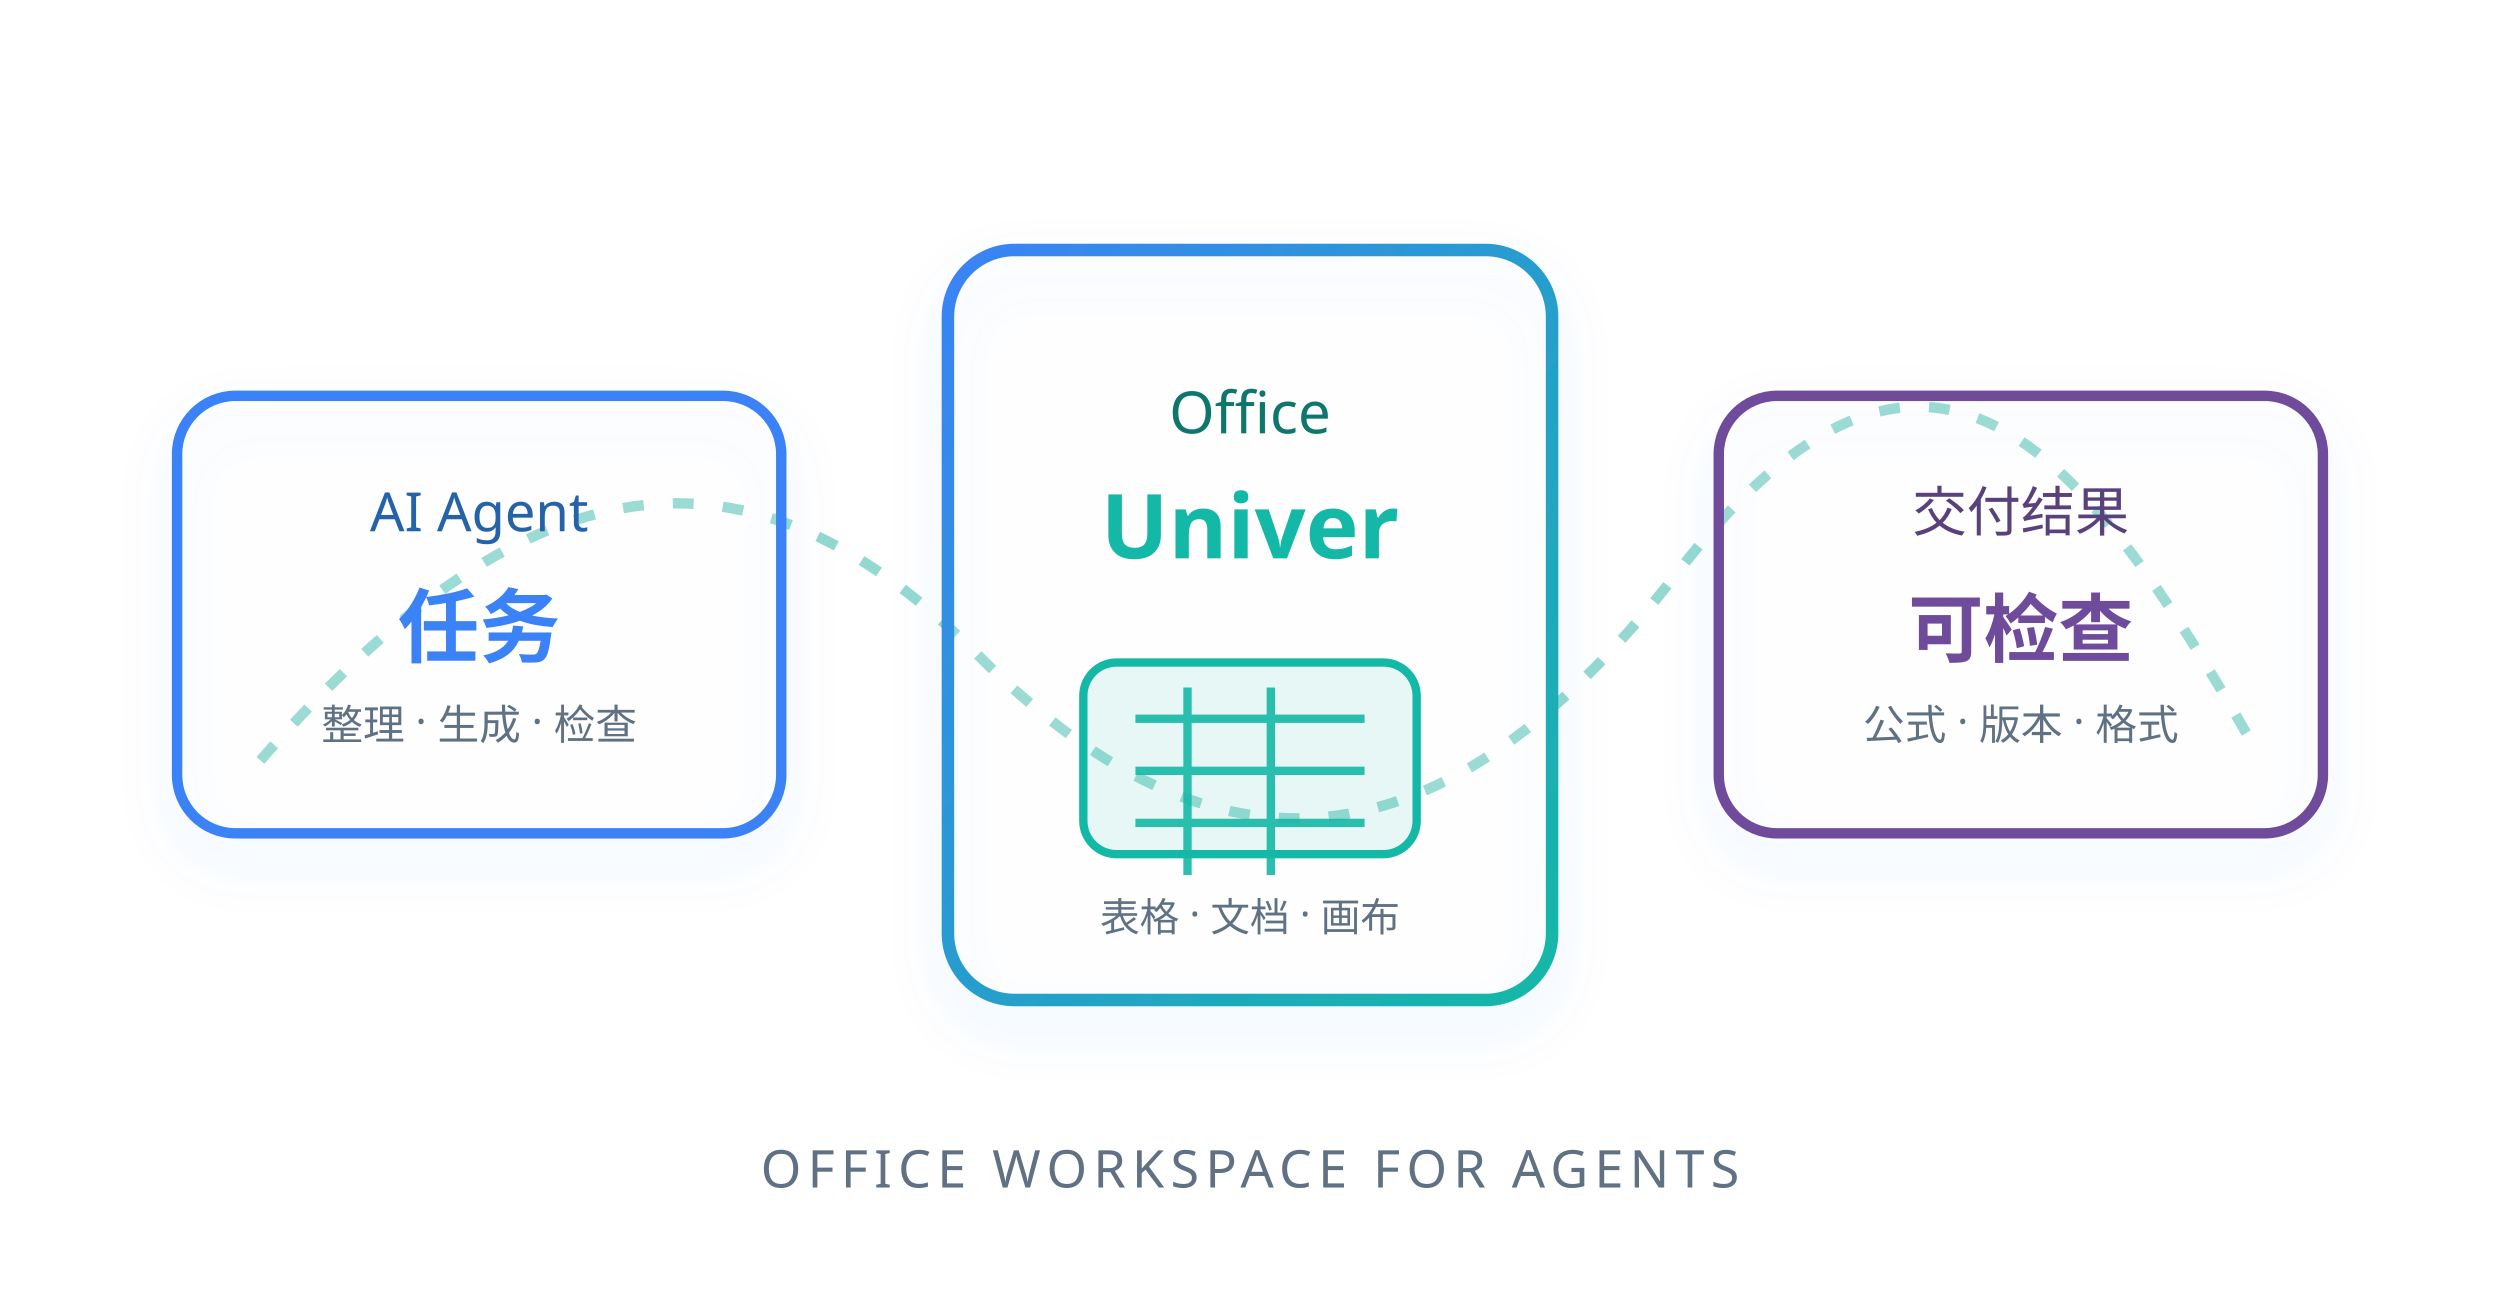
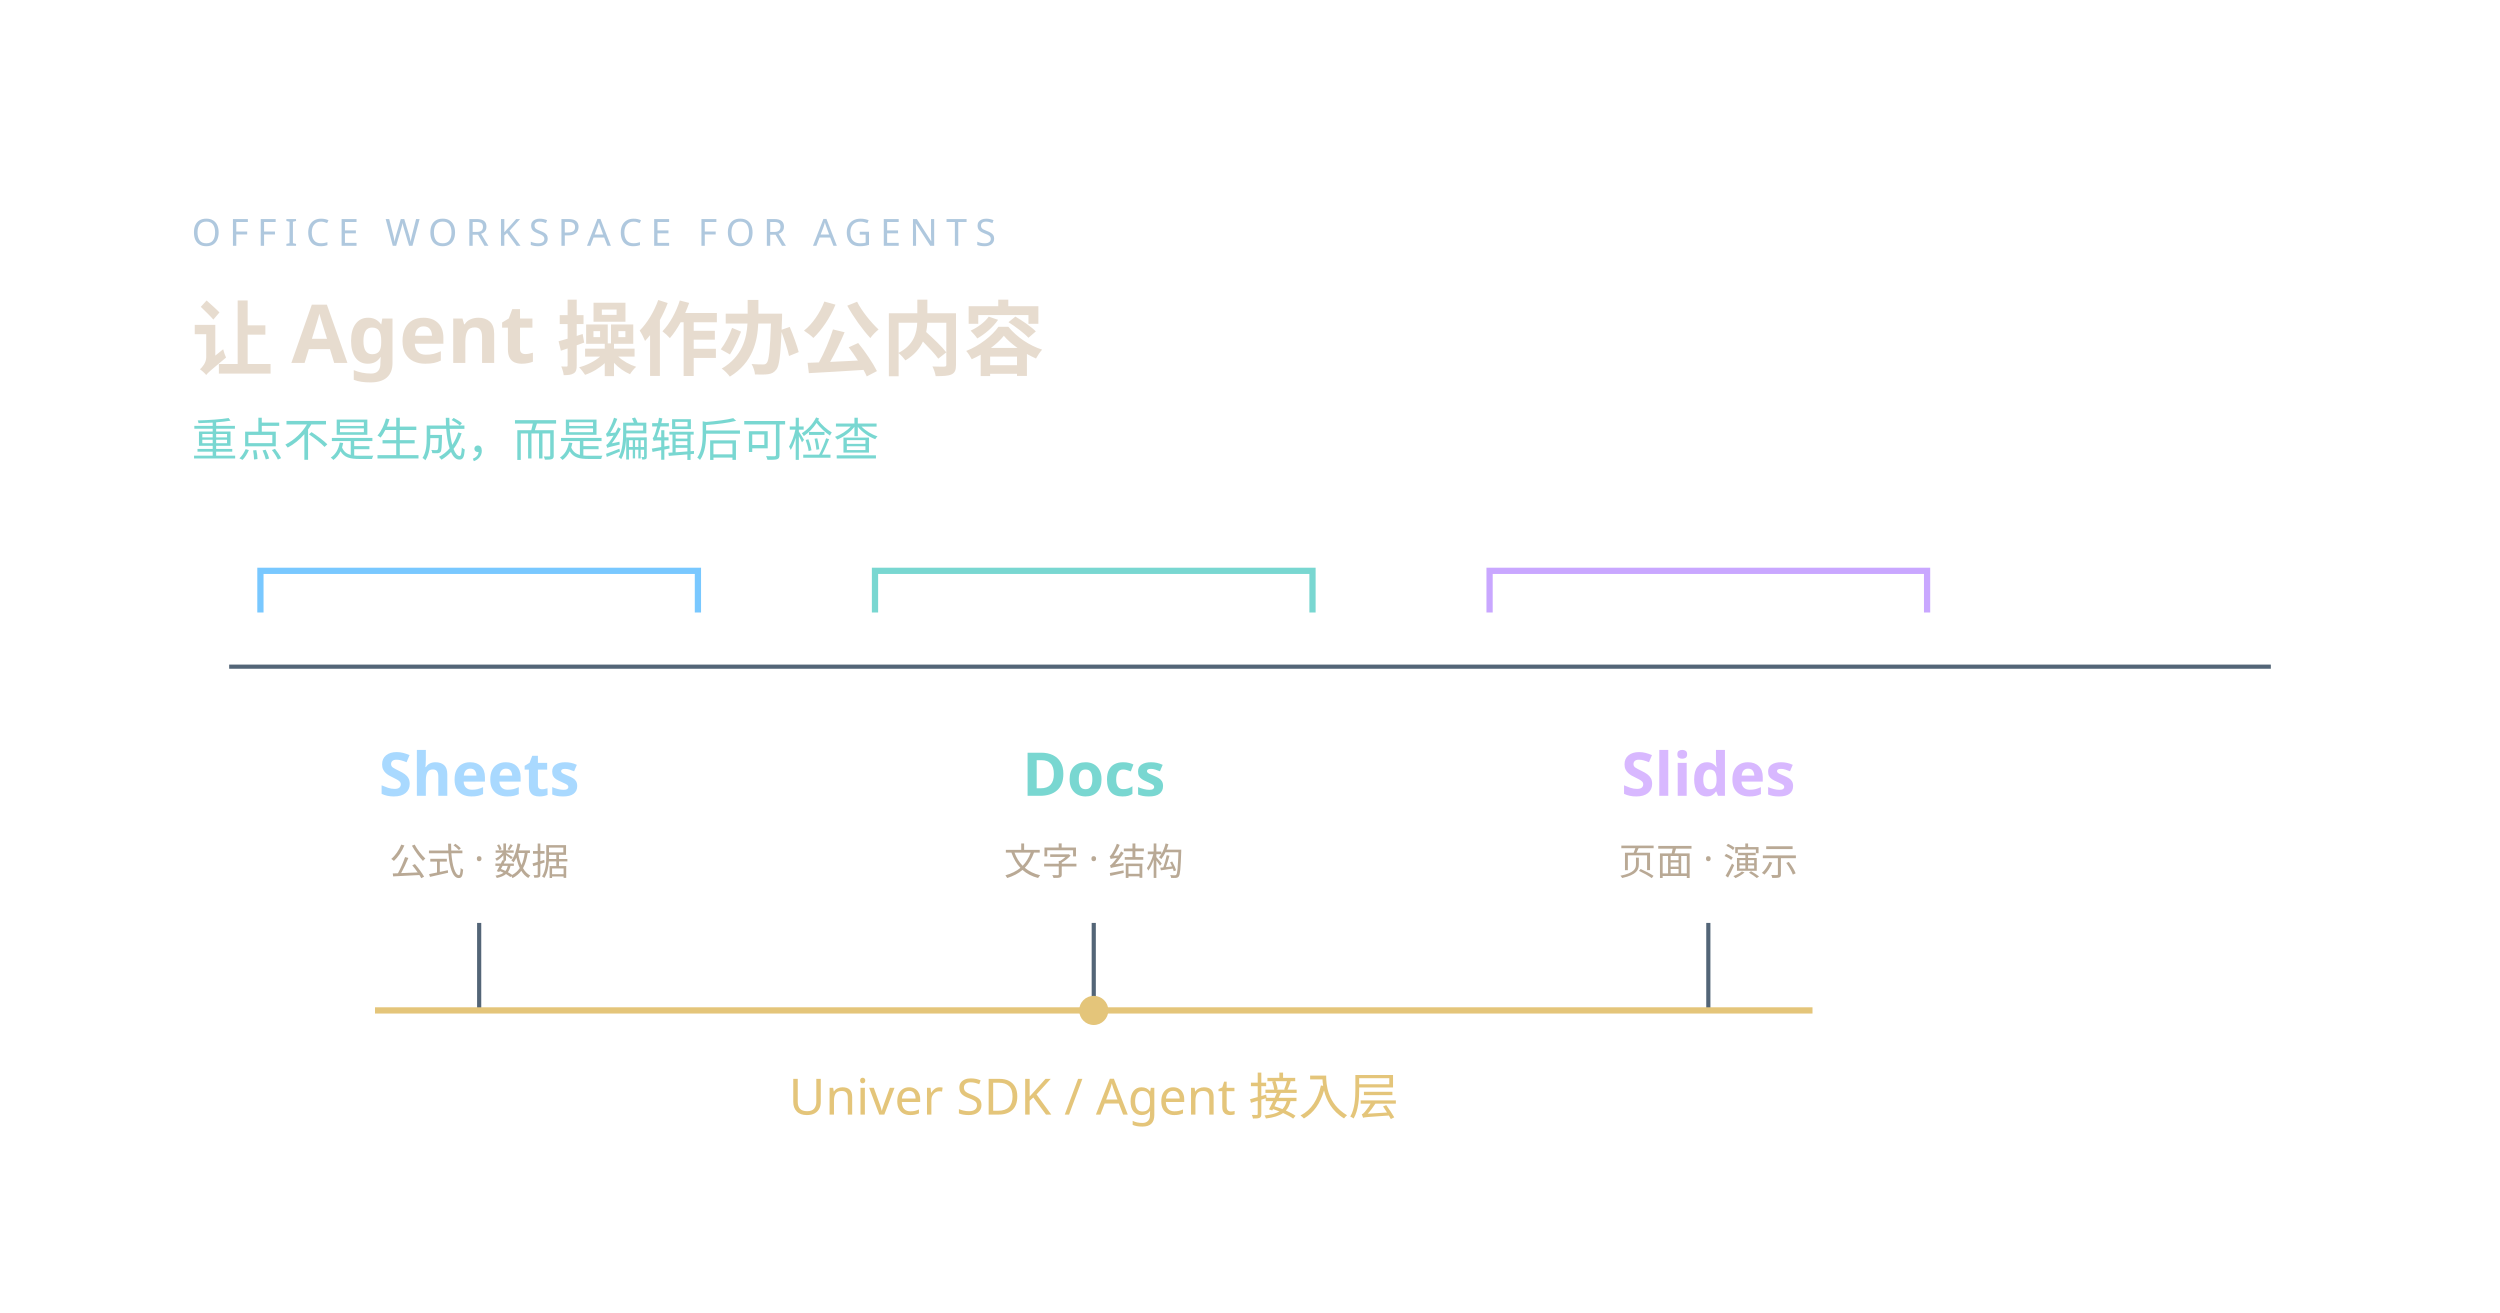
<svg xmlns="http://www.w3.org/2000/svg" width="1200" height="630" viewBox="0 0 1200 630">
-   <defs>
-     <linearGradient id="g" x1="0" y1="0" x2="1" y2="1">
-       <stop stop-color="#3b82f6" />
-       <stop offset="1" stop-color="#14b8a6" />
-     </linearGradient>
-     <filter id="s" x="-30%" y="-30%" width="160%" height="160%">
-       <feDropShadow dx="0" dy="12" stdDeviation="12" flood-color="#3b82f6" flood-opacity=".15" />
-     </filter>
-   </defs>
  <g font-family="'PingFang SC','Hiragino Sans GB','Microsoft YaHei',sans-serif">
-     <path d="M125 365 C260 210 365 210 470 315 S685 430 805 275 S1000 215 1080 355" fill="none" stroke="#94d9d0" stroke-width="5" stroke-dasharray="10 14" />
-     <g filter="url(#s)">
-       <rect x="85" y="190" width="290" height="210" rx="28" fill="rgba(255,255,255,0.07)" stroke="#3b82f6" stroke-width="5" />
+     <text x="92" y="118" font-size="18" letter-spacing="4" fill="#AFC8DE">OFFICE WORKSPACE FOR AGENTS</text>
+     <text x="92" y="177" font-size="39" font-weight="700" fill="#E7DCCF">让 Agent 操作办公内容</text>
+     <text x="92" y="219" font-size="22" fill="#79D7D1">重点不是生成，而是编辑后可检查</text>
+     <path d="M110 320H1090" stroke="#536577" stroke-width="2" />
+     <g fill="none" stroke-width="3">
+       <path d="M125 294v-20h210v20" stroke="#79C8FF" />
+       <path d="M420 294v-20h210v20" stroke="#79D7D1" />
+       <path d="M715 294v-20h210v20" stroke="#C9A7FF" />
    </g>
-     <text x="230" y="255" text-anchor="middle" font-size="26" fill="#2563a8">AI Agent</text>
-     <text x="230" y="315" text-anchor="middle" font-size="39" font-weight="700" fill="#3b82f6">任务</text>
-     <text x="230" y="355" text-anchor="middle" font-size="20" fill="#5f7183">整理 · 生成 · 检查</text>
-     <g filter="url(#s)">
-       <rect x="455" y="120" width="290" height="360" rx="32" fill="rgba(255,255,255,0.07)" stroke="url(#g)" stroke-width="6" />
+     <g text-anchor="middle">
+       <text x="230" y="382" font-size="29" font-weight="700" fill="#A9D9FF">Sheets</text>
+       <text x="230" y="420" font-size="18" fill="#B9A995">公式 · 数据</text>
+       <text x="525" y="382" font-size="29" font-weight="700" fill="#79D7D1">Docs</text>
+       <text x="525" y="420" font-size="18" fill="#B9A995">文字 · 结构</text>
+       <text x="820" y="382" font-size="29" font-weight="700" fill="#D8B8FF">Slides</text>
+       <text x="820" y="420" font-size="18" fill="#B9A995">页面 · 演示</text>
    </g>
-     <text x="600" y="208" text-anchor="middle" font-size="28" fill="#0f766e">Office</text>
-     <text x="600" y="268" text-anchor="middle" font-size="43" font-weight="700" fill="#14b8a6">Univer</text>
-     <rect x="520" y="318" width="160" height="92" rx="16" fill="rgba(20,184,166,0.10)" stroke="#14b8a6" stroke-width="4" />
-     <path d="M545 345 h110 M545 370 h110 M545 395 h110 M570 330 v90 M610 330 v90" stroke="#14b8a6" stroke-width="4" opacity=".9" />
-     <text x="600" y="447" text-anchor="middle" font-size="19" fill="#5f7183">表格 · 文档 · 画布</text>
-     <g filter="url(#s)">
-       <rect x="825" y="190" width="290" height="210" rx="28" fill="rgba(255,255,255,0.07)" stroke="#6f4b9b" stroke-width="5" />
+     <g fill="none" stroke="#536577" stroke-width="2">
+       <path d="M230 443V485M525 443V485M820 443V485" />
    </g>
-     <text x="970" y="255" text-anchor="middle" font-size="26" fill="#59427c">交付结果</text>
-     <text x="970" y="315" text-anchor="middle" font-size="36" font-weight="700" fill="#6f4b9b">可检查</text>
-     <text x="970" y="355" text-anchor="middle" font-size="20" fill="#5f7183">公式 · 版本 · 格式</text>
-     <text x="600" y="570" text-anchor="middle" font-size="25" letter-spacing="3" fill="#5f7183">OFFICE WORKSPACE FOR AGENTS</text>
+     <path d="M180 485H870" stroke="#E4C57A" stroke-width="3" />
+     <circle cx="525" cy="485" r="7" fill="#E4C57A" />
+     <text x="525" y="535" text-anchor="middle" font-size="24" fill="#E4C57A">Univer SDK / Agent 接入层</text>
  </g>
</svg>
